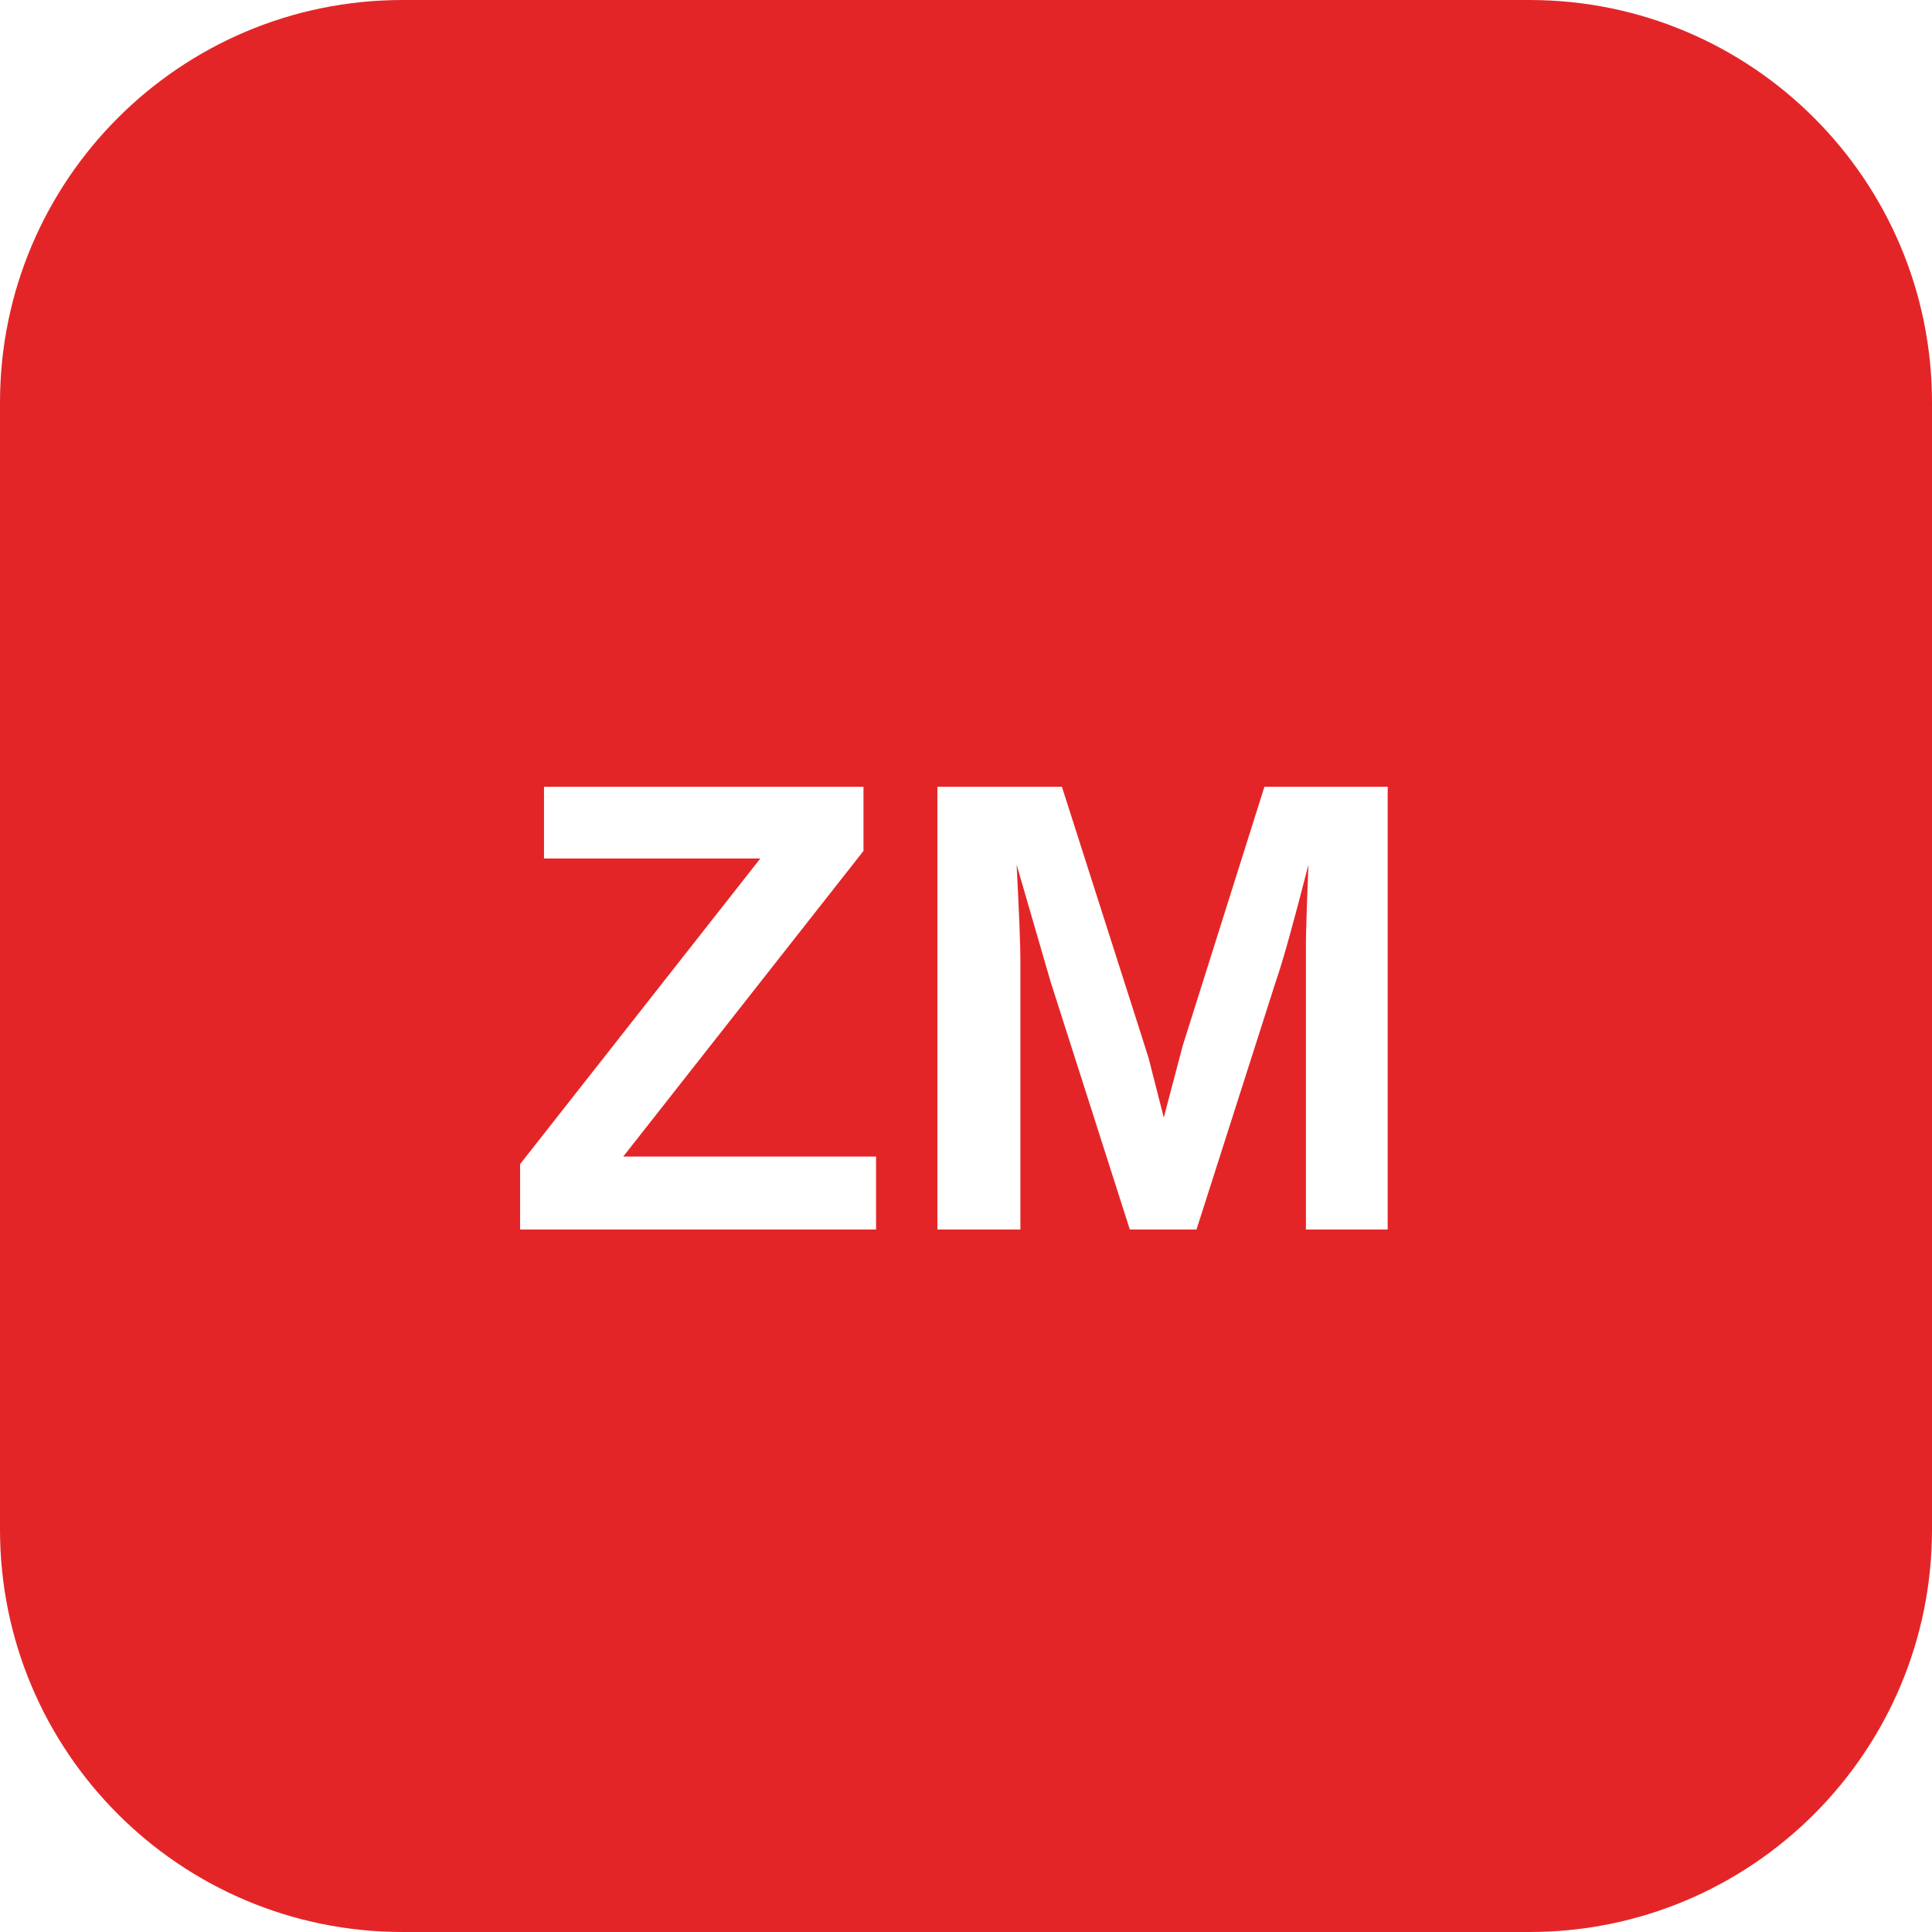
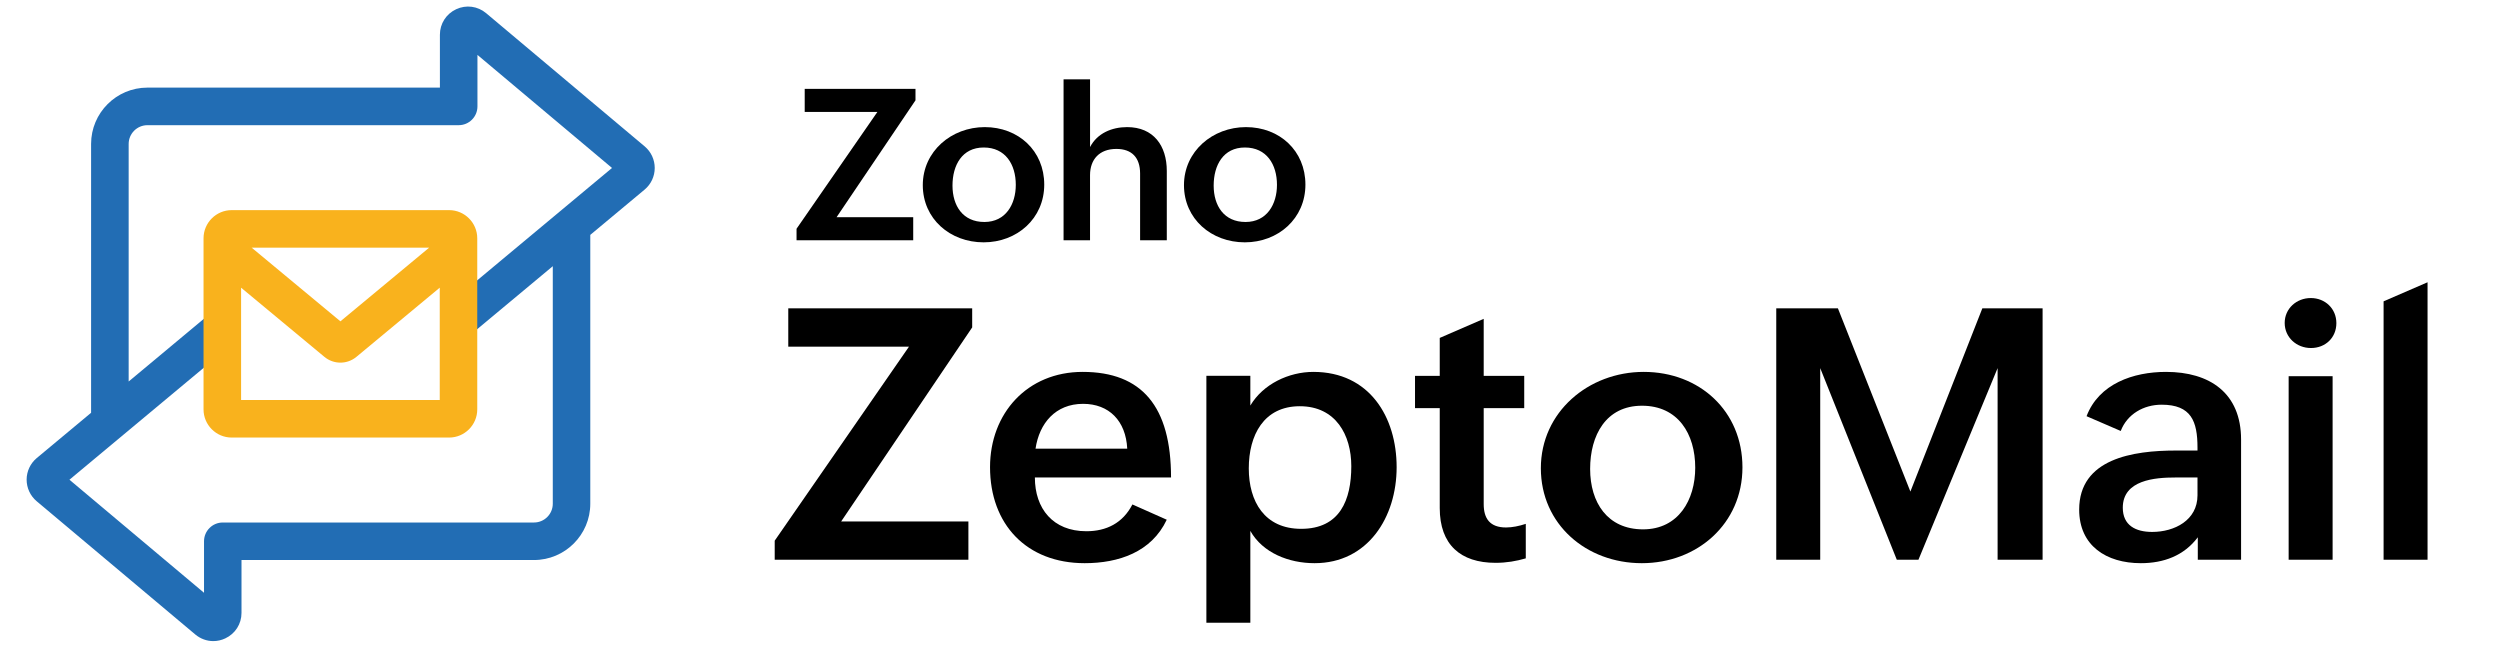
- <svg xmlns="http://www.w3.org/2000/svg" viewBox="0 0 24 24">
-   <rect width="24" height="24" rx="5" fill="var(--icon-primary, #E42527)" />
-   <text x="12" y="12.5" text-anchor="middle" dominant-baseline="central" font-family="Arial, Helvetica, sans-serif" font-size="8" font-weight="700" fill="var(--icon-secondary, #fff)">ZM</text>
+ <svg xmlns="http://www.w3.org/2000/svg" id="Layer_1" data-name="Layer 1" viewBox="0 0 1142.53 296">
+   <defs>
+     <style>
+       .cls-1 {
+         fill: #f9b21d;
+       }
+ 
+       .cls-2 {
+         fill: #226db4;
+       }
+     </style>
+   </defs>
+   <g>
+     <path class="cls-2" d="m294.65,66.92L222.18,6.03c-3.87-3.25-9.13-3.95-13.71-1.81-4.58,2.14-7.43,6.61-7.43,11.66v24.16H67.37c-14.19,0-25.74,11.54-25.74,25.74v122.86l-24.83,20.69c-2.93,2.45-4.62,6.04-4.63,9.86,0,3.82,1.67,7.42,4.59,9.88l72.47,60.88c2.39,2,5.29,3.04,8.24,3.04,1.84,0,3.71-.4,5.47-1.23,4.58-2.14,7.43-6.61,7.43-11.66v-24.16h133.66c14.19,0,25.74-11.54,25.74-25.74v-122.86l24.82-20.69c2.94-2.45,4.62-6.04,4.63-9.86,0-3.82-1.66-7.42-4.59-9.88Zm-88.25,70.93c-3.64,3.03-4.13,8.44-1.1,12.08,3.03,3.64,8.44,4.13,12.08,1.1l35.25-29.38v108.56c0,4.73-3.85,8.58-8.58,8.58H101.82c-4.74,0-8.58,3.84-8.58,8.58v23.54l-61.5-51.67,73.29-61.09c3.64-3.03,4.13-8.44,1.1-12.08-3.03-3.64-8.44-4.13-12.08-1.1l-35.25,29.38v-108.56c0-4.73,3.85-8.58,8.58-8.58h142.24c4.74,0,8.58-3.84,8.58-8.58v-23.54l61.5,51.67-73.29,61.09Z" />
+     <path class="cls-1" d="m205.25,96.03h-99.36c-7.09,0-12.87,5.77-12.87,12.87v78.2c0,7.09,5.77,12.87,12.87,12.87h99.35c7.1,0,12.87-5.77,12.87-12.87v-78.2c0-7.09-5.77-12.87-12.87-12.87Zm-9.13,17.16l-40.55,33.66-40.55-33.66h81.1Zm-85.94,69.62v-51.33l38.08,31.61c2.12,1.76,4.71,2.64,7.31,2.64s5.19-.88,7.31-2.64l38.09-31.62v51.33h-90.78Z" />
+   </g>
+   <g>
+     <g>
+       <path d="m354.05,247.1l61.37-88.68h-55.17v-17.5h84.05v8.71l-59.88,88.68h58.15v17.5h-88.52v-8.71Z" />
+       <path d="m533.21,237.53c-6.98,14.83-22.05,19.85-37.51,19.85-26.53,0-43.24-17.74-43.24-43.87,0-24.64,17.03-43.55,42.3-43.55,27.15,0,40.42,15.85,40.42,48.26h-62.23c0,14.2,8.24,24.56,23.54,24.56,9.1,0,16.64-3.69,21.03-12.24l15.7,6.98Zm-18.05-32.49c-.63-12.71-8.32-20.48-20.17-20.48-12.63,0-20.01,8.87-21.74,20.48h41.91Z" />
+       <path d="m551.33,171.76h20.09v13.58c5.81-9.81,17.58-15.38,28.8-15.38,25.66,0,38.06,20.64,38.06,43.55s-13.18,43.87-37.51,43.87c-11.77,0-23.7-4.71-29.35-14.75v41.98h-20.09v-112.85Zm66.23,41.28c0-14.2-7.06-27.39-23.54-27.39s-23.31,13.26-23.31,28.41,7.22,27.62,23.93,27.62c17.74,0,22.92-13.18,22.92-28.64Z" />
+       <path d="m697.29,255.18c-4.32,1.26-8.79,2.04-13.81,2.04-16.01,0-25.5-8.32-25.5-25.03v-45.67h-11.3v-14.75h11.3v-17.34l20.09-8.71v26.05h18.52v14.75h-18.52v43.87c0,6.59,2.83,10.67,10.2,10.67,2.83,0,5.96-.63,9.03-1.65v15.77Z" />
+       <path d="m751.2,169.96c25.5,0,45.12,17.89,45.12,43.63s-20.64,43.79-45.99,43.79-46.14-17.74-46.14-43.4,21.74-44.02,47.01-44.02Zm23.54,43.79c0-15.46-7.85-28.33-24.33-28.33s-23.7,13.5-23.7,28.88,7.93,27.62,24.17,27.62,23.86-13.5,23.86-28.17Z" />
+       <path d="m811.78,140.92h28.17l33.12,83.73,32.88-83.73h27.54v114.89h-20.56v-87.58l-36.18,87.58h-9.89l-35-87.58v87.58h-20.09v-114.89Z" />
+       <path d="m1004.43,245.53c-6.36,8.48-15.69,11.85-26.05,11.85-15.77,0-28.17-8-28.17-24.48,0-23.31,24.64-27,44.18-27h9.89v-1.33c0-12.01-2.83-19.62-16.4-19.62-8.16,0-15.7,4.24-18.68,12.01l-15.62-6.75c5.65-14.83,21.34-20.25,36.33-20.25,19.85,0,34.29,9.57,34.29,30.92v54.93h-19.78v-10.28Zm-10.28-27.31c-9.26,0-24.01,1.1-24.01,13.81,0,8.08,5.89,11.07,13.42,11.07,10.2,0,20.72-5.34,20.72-16.72v-8.16h-10.12Z" />
+       <path d="m1056.06,136.21c6.51,0,11.69,4.79,11.69,11.46s-5.02,11.38-11.61,11.38-12.01-4.87-12.01-11.46,5.42-11.38,11.93-11.38Zm-10.12,35.71h20.09v83.89h-20.09v-83.89Z" />
+       <path d="m1089.33,137.71l20.09-8.71v126.82h-20.09v-118.11Z" />
+     </g>
+     <g>
+       <path d="m364.02,104.56l36.97-53.42h-33.23v-10.54h50.63v5.25l-36.07,53.42h35.03v10.54h-53.32v-5.25Z" />
+       <path d="m450.05,58.09c15.36,0,27.18,10.78,27.18,26.28s-12.43,26.38-27.7,26.38-27.8-10.68-27.8-26.14,13.09-26.52,28.32-26.52Zm14.18,26.38c0-9.31-4.73-17.06-14.65-17.06s-14.28,8.13-14.28,17.4,4.77,16.64,14.56,16.64,14.37-8.13,14.37-16.97Z" />
+       <path d="m486.07,36.25h12.1v30.96c3.26-6.29,9.93-9.12,16.92-9.12,12.1,0,18.15,8.51,18.15,20.04v31.67h-12.2v-30.49c0-7.28-3.78-11.25-10.83-11.25-7.75,0-12.05,4.77-12.05,12.01v29.73h-12.1V36.25Z" />
+       <path d="m569.41,58.09c15.36,0,27.18,10.78,27.18,26.28s-12.43,26.38-27.7,26.38-27.8-10.68-27.8-26.14,13.09-26.52,28.32-26.52Zm14.18,26.38c0-9.31-4.73-17.06-14.65-17.06s-14.28,8.13-14.28,17.4,4.77,16.64,14.56,16.64,14.37-8.13,14.37-16.97Z" />
+     </g>
+   </g>
</svg>
